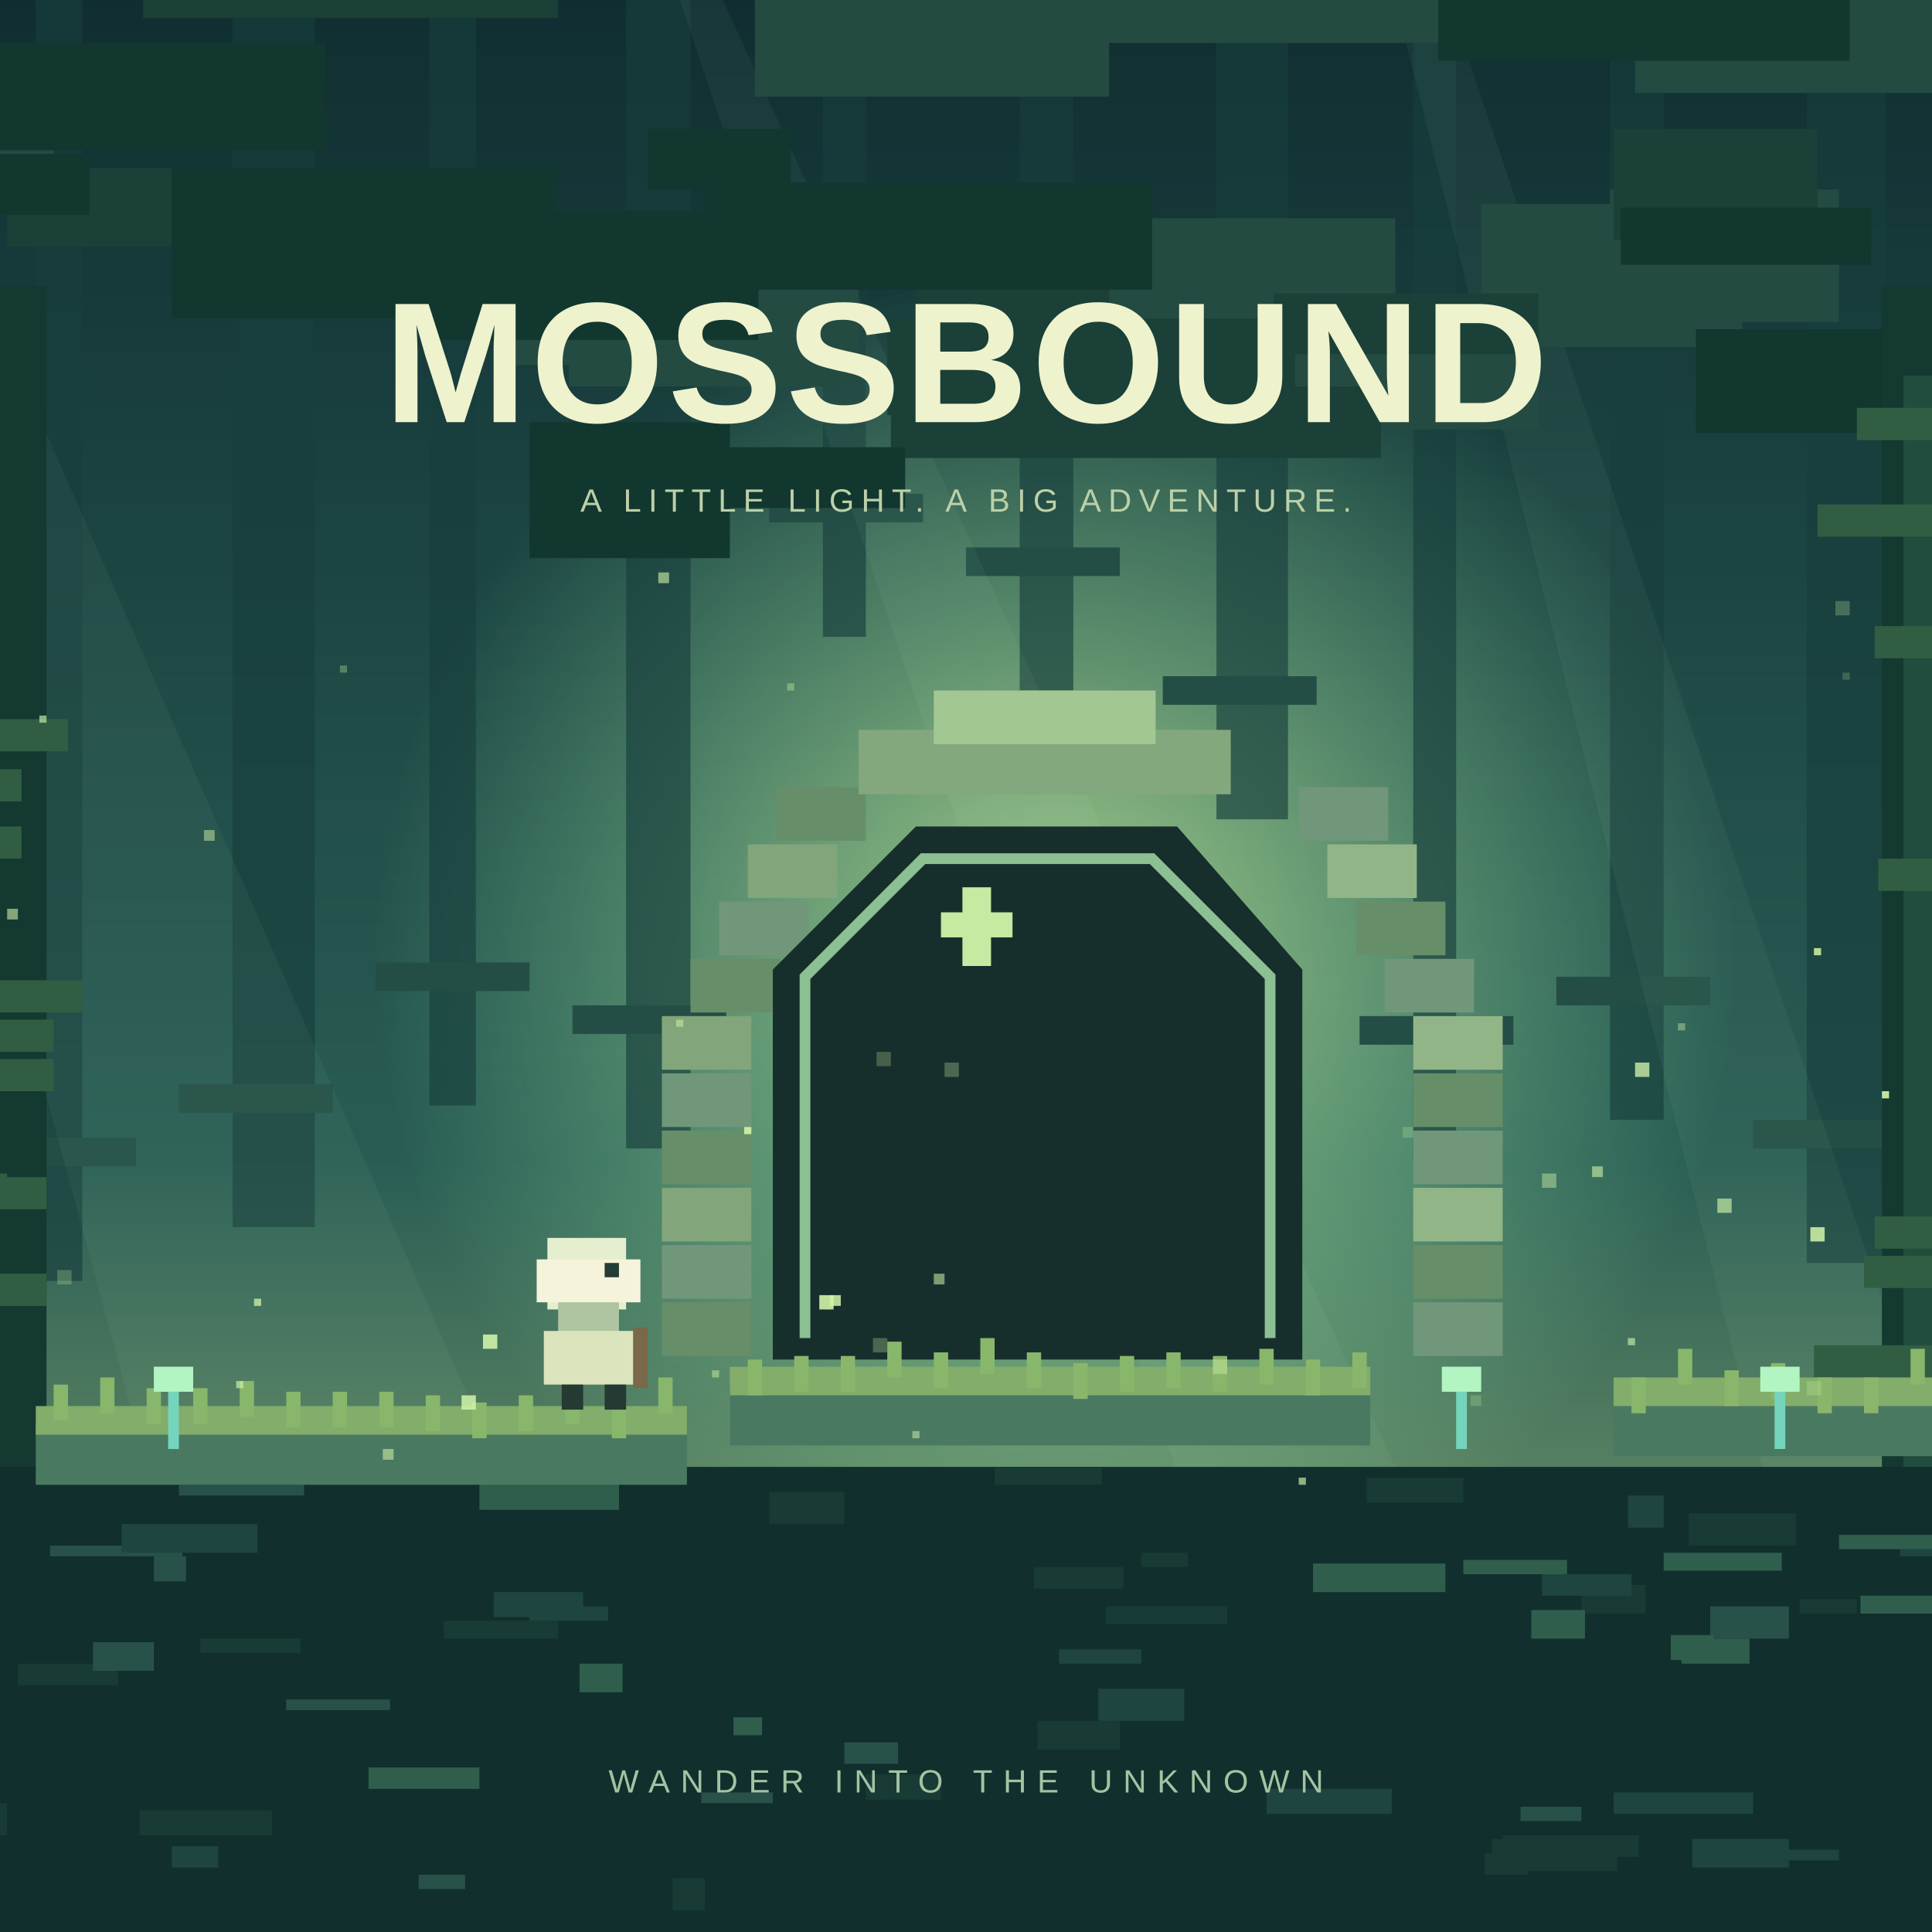
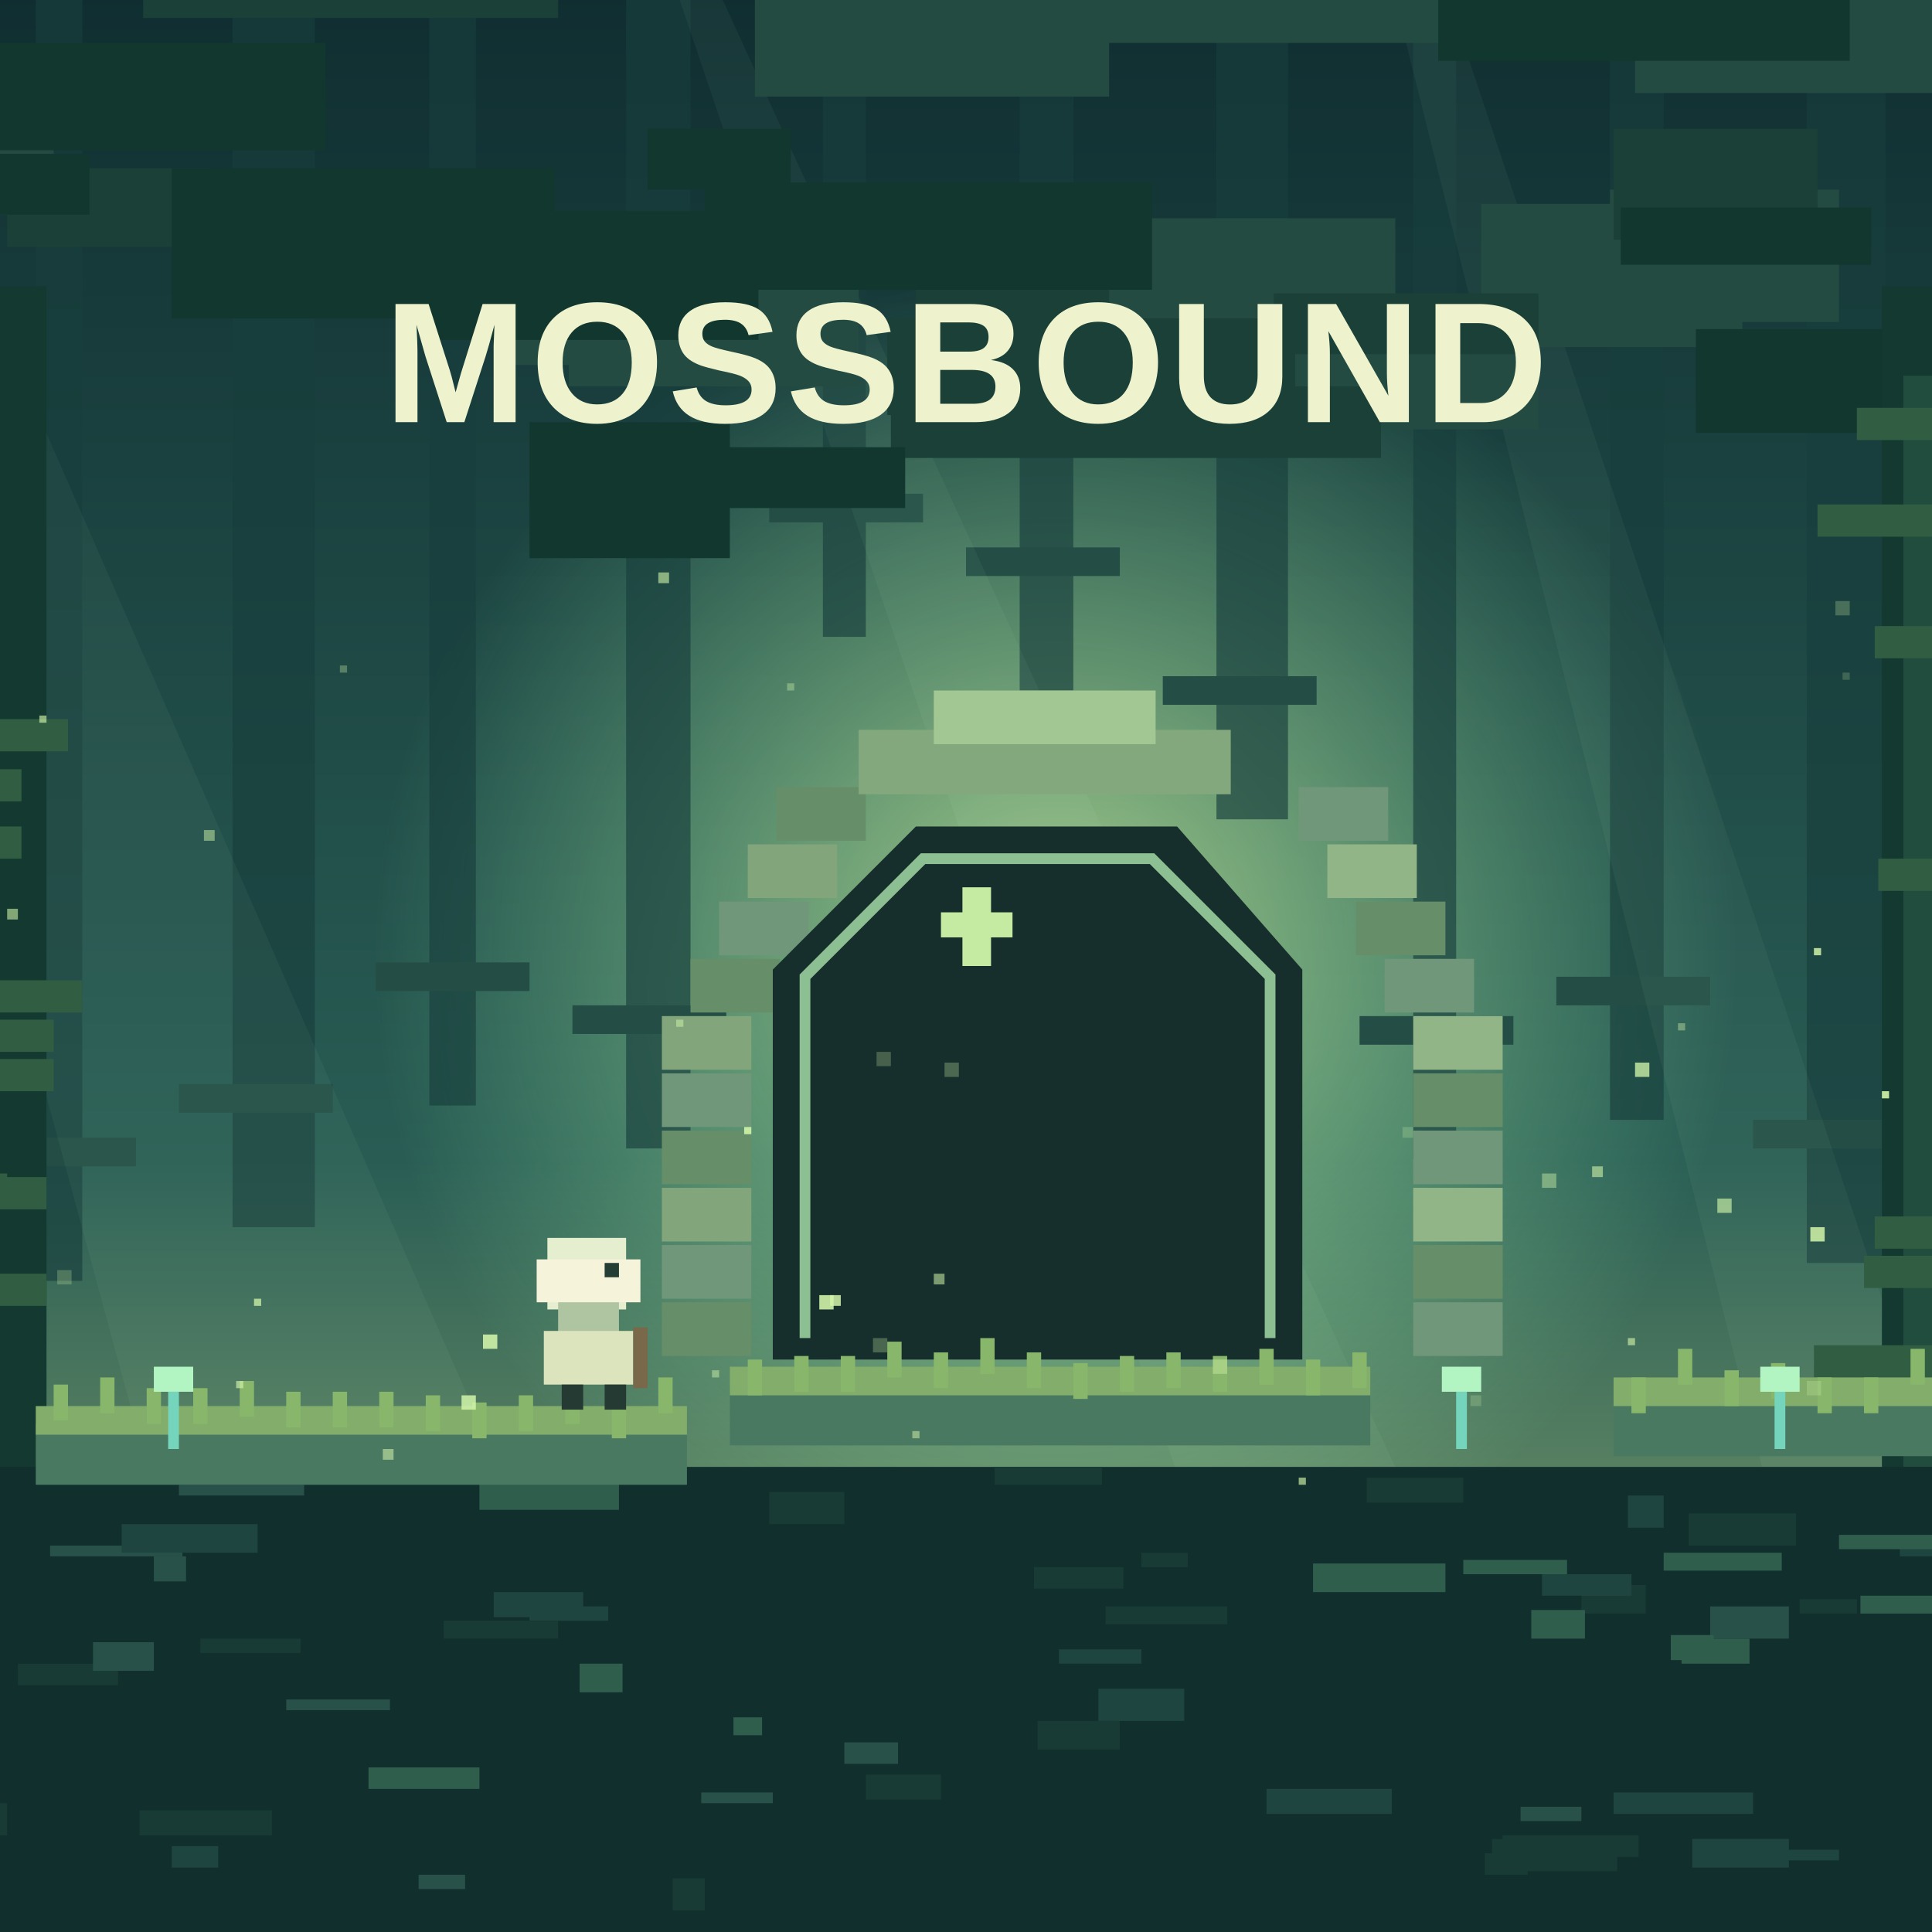
<svg xmlns="http://www.w3.org/2000/svg" viewBox="210 0 540 540" role="img">
  <defs>
    <linearGradient id="sky" x2="0" y2="1">
      <stop stop-color="#102e31" />
      <stop offset=".6" stop-color="#295d54" />
      <stop offset="1" stop-color="#9db576" />
    </linearGradient>
    <radialGradient id="light">
      <stop stop-color="#e0ffa2" stop-opacity=".7" />
      <stop offset="1" stop-color="#9fffb9" stop-opacity="0" />
    </radialGradient>
  </defs>
  <rect x="0" y="0" width="960" height="540" fill="url(#sky)" />
  <circle cx="505" cy="267" r="190" fill="url(#light)" />
  <rect x="0" y="0" width="13" height="333" fill="#173e3c" opacity=".65" />
  <rect x="-15" y="293" width="43" height="8" fill="#244e45" />
  <rect x="55" y="0" width="23" height="176" fill="#173e3c" opacity=".65" />
  <rect x="40" y="136" width="43" height="8" fill="#244e45" />
  <rect x="110" y="0" width="15" height="240" fill="#173e3c" opacity=".65" />
  <rect x="95" y="200" width="43" height="8" fill="#244e45" />
  <rect x="165" y="0" width="14" height="227" fill="#173e3c" opacity=".65" />
  <rect x="150" y="187" width="43" height="8" fill="#244e45" />
  <rect x="220" y="0" width="13" height="358" fill="#173e3c" opacity=".65" />
  <rect x="205" y="318" width="43" height="8" fill="#244e45" />
  <rect x="275" y="0" width="23" height="343" fill="#173e3c" opacity=".65" />
  <rect x="260" y="303" width="43" height="8" fill="#244e45" />
  <rect x="330" y="0" width="13" height="309" fill="#173e3c" opacity=".65" />
  <rect x="315" y="269" width="43" height="8" fill="#244e45" />
  <rect x="385" y="0" width="18" height="321" fill="#173e3c" opacity=".65" />
  <rect x="370" y="281" width="43" height="8" fill="#244e45" />
  <rect x="440" y="0" width="12" height="178" fill="#173e3c" opacity=".65" />
  <rect x="425" y="138" width="43" height="8" fill="#244e45" />
  <rect x="495" y="0" width="15" height="193" fill="#173e3c" opacity=".65" />
  <rect x="480" y="153" width="43" height="8" fill="#244e45" />
  <rect x="550" y="0" width="20" height="229" fill="#173e3c" opacity=".65" />
  <rect x="535" y="189" width="43" height="8" fill="#244e45" />
  <rect x="605" y="0" width="12" height="324" fill="#173e3c" opacity=".65" />
  <rect x="590" y="284" width="43" height="8" fill="#244e45" />
  <rect x="660" y="0" width="15" height="313" fill="#173e3c" opacity=".65" />
  <rect x="645" y="273" width="43" height="8" fill="#244e45" />
  <rect x="715" y="0" width="22" height="353" fill="#173e3c" opacity=".65" />
  <rect x="700" y="313" width="43" height="8" fill="#244e45" />
  <rect x="770" y="0" width="20" height="349" fill="#173e3c" opacity=".65" />
  <rect x="755" y="309" width="43" height="8" fill="#244e45" />
  <rect x="825" y="0" width="15" height="277" fill="#173e3c" opacity=".65" />
  <rect x="810" y="237" width="43" height="8" fill="#244e45" />
  <rect x="880" y="0" width="21" height="284" fill="#173e3c" opacity=".65" />
  <rect x="865" y="244" width="43" height="8" fill="#244e45" />
  <rect x="935" y="0" width="24" height="241" fill="#173e3c" opacity=".65" />
  <rect x="920" y="201" width="43" height="8" fill="#244e45" />
  <path d="M140 0h30l210 480h-110zM400 0h12l220 480h-70zM600 0h15l160 480h-55z" fill="#dcffd6" opacity=".045" />
  <rect x="-67" y="77" width="143" height="20" fill="#244b42" />
  <rect x="785" y="23" width="75" height="19" fill="#244b42" />
  <rect x="360" y="77" width="83" height="18" fill="#244b42" />
  <rect x="109" y="28" width="52" height="26" fill="#244b42" />
  <rect x="624" y="57" width="73" height="40" fill="#244b42" />
  <rect x="8" y="73" width="98" height="32" fill="#244b42" />
  <rect x="175" y="28" width="50" height="32" fill="#244b42" />
  <rect x="520" y="86" width="120" height="34" fill="#244b42" />
  <rect x="660" y="53" width="64" height="37" fill="#244b42" />
  <rect x="62" y="-15" width="124" height="22" fill="#244b42" />
  <rect x="512" y="-10" width="149" height="22" fill="#244b42" />
  <rect x="126" y="28" width="75" height="29" fill="#244b42" />
  <rect x="667" y="0" width="87" height="26" fill="#244b42" />
  <rect x="349" y="65" width="74" height="37" fill="#244b42" />
  <rect x="66" y="57" width="121" height="20" fill="#244b42" />
  <rect x="421" y="0" width="99" height="27" fill="#244b42" />
  <rect x="472" y="61" width="128" height="32" fill="#244b42" />
  <rect x="369" y="67" width="81" height="41" fill="#244b42" />
  <rect x="34" y="38" width="145" height="16" fill="#1a4037" />
  <rect x="566" y="82" width="74" height="17" fill="#1a4037" />
  <rect x="352" y="60" width="67" height="35" fill="#1a4037" />
  <rect x="942" y="81" width="122" height="29" fill="#1a4037" />
  <rect x="212" y="47" width="57" height="22" fill="#1a4037" />
  <rect x="458" y="89" width="114" height="27" fill="#1a4037" />
  <rect x="661" y="36" width="57" height="31" fill="#1a4037" />
  <rect x="930" y="3" width="136" height="16" fill="#1a4037" />
  <rect x="144" y="19" width="120" height="20" fill="#1a4037" />
  <rect x="784" y="-4" width="89" height="27" fill="#1a4037" />
  <rect x="878" y="44" width="110" height="42" fill="#1a4037" />
  <rect x="-57" y="9" width="127" height="43" fill="#1a4037" />
  <rect x="466" y="67" width="54" height="24" fill="#1a4037" />
  <rect x="810" y="20" width="98" height="15" fill="#1a4037" />
  <rect x="459" y="108" width="137" height="20" fill="#1a4037" />
  <rect x="959" y="7" width="120" height="24" fill="#1a4037" />
  <rect x="959" y="30" width="59" height="26" fill="#1a4037" />
  <rect x="250" y="-20" width="116" height="25" fill="#1a4037" />
  <rect x="920" y="-16" width="54" height="44" fill="#12372f" />
  <rect x="663" y="58" width="70" height="16" fill="#12372f" />
  <rect x="413" y="125" width="50" height="17" fill="#12372f" />
  <rect x="915" y="-3" width="137" height="32" fill="#12372f" />
  <rect x="177" y="12" width="124" height="30" fill="#12372f" />
  <rect x="258" y="47" width="107" height="42" fill="#12372f" />
  <rect x="786" y="34" width="109" height="39" fill="#12372f" />
  <rect x="331" y="59" width="91" height="36" fill="#12372f" />
  <rect x="684" y="92" width="106" height="29" fill="#12372f" />
  <rect x="167" y="43" width="68" height="17" fill="#12372f" />
  <rect x="612" y="-15" width="115" height="32" fill="#12372f" />
  <rect x="391" y="36" width="40" height="17" fill="#12372f" />
  <rect x="40" y="38" width="48" height="43" fill="#12372f" />
  <rect x="-16" y="64" width="49" height="31" fill="#12372f" />
  <rect x="407" y="51" width="125" height="30" fill="#12372f" />
  <rect x="358" y="118" width="56" height="38" fill="#12372f" />
  <rect x="888" y="42" width="140" height="30" fill="#12372f" />
  <rect x="753" y="28" width="52" height="18" fill="#12372f" />
  <rect x="100" y="80" width="37" height="365" fill="#143930" />
  <rect x="106" y="105" width="8" height="305" fill="#204d3e" />
  <rect x="89" y="300" width="48" height="9" fill="#315e43" />
  <rect x="86" y="290" width="62" height="9" fill="#315e43" />
  <rect x="97" y="107" width="36" height="9" fill="#315e43" />
  <rect x="90" y="286" width="60" height="9" fill="#315e43" />
  <rect x="93" y="135" width="41" height="9" fill="#315e43" />
  <rect x="83" y="177" width="49" height="9" fill="#315e43" />
  <rect x="87" y="151" width="40" height="9" fill="#315e43" />
  <rect x="86" y="222" width="42" height="9" fill="#315e43" />
  <rect x="86" y="118" width="60" height="9" fill="#315e43" />
  <rect x="97" y="361" width="36" height="9" fill="#315e43" />
  <rect x="186" y="80" width="37" height="365" fill="#143930" />
  <rect x="192" y="105" width="8" height="305" fill="#204d3e" />
  <rect x="186" y="356" width="37" height="9" fill="#315e43" />
  <rect x="181" y="201" width="48" height="9" fill="#315e43" />
  <rect x="171" y="328" width="41" height="9" fill="#315e43" />
  <rect x="185" y="285" width="40" height="9" fill="#315e43" />
  <rect x="186" y="274" width="47" height="9" fill="#315e43" />
  <rect x="172" y="215" width="44" height="9" fill="#315e43" />
  <rect x="169" y="296" width="56" height="9" fill="#315e43" />
  <rect x="182" y="329" width="41" height="9" fill="#315e43" />
  <rect x="180" y="231" width="36" height="9" fill="#315e43" />
  <rect x="169" y="376" width="36" height="9" fill="#315e43" />
  <rect x="736" y="80" width="37" height="365" fill="#143930" />
  <rect x="742" y="105" width="8" height="305" fill="#204d3e" />
  <rect x="735" y="240" width="36" height="9" fill="#315e43" />
  <rect x="721" y="379" width="51" height="9" fill="#315e43" />
  <rect x="731" y="351" width="36" height="9" fill="#315e43" />
  <rect x="734" y="340" width="62" height="9" fill="#315e43" />
  <rect x="734" y="175" width="54" height="9" fill="#315e43" />
  <rect x="729" y="114" width="47" height="9" fill="#315e43" />
  <rect x="718" y="141" width="42" height="9" fill="#315e43" />
  <rect x="717" y="376" width="36" height="9" fill="#315e43" />
  <rect x="734" y="397" width="48" height="9" fill="#315e43" />
  <rect x="718" y="378" width="51" height="9" fill="#315e43" />
  <rect x="850" y="80" width="37" height="365" fill="#143930" />
  <rect x="856" y="105" width="8" height="305" fill="#204d3e" />
  <rect x="842" y="241" width="41" height="9" fill="#315e43" />
  <rect x="843" y="240" width="43" height="9" fill="#315e43" />
  <rect x="846" y="282" width="56" height="9" fill="#315e43" />
  <rect x="836" y="233" width="45" height="9" fill="#315e43" />
  <rect x="850" y="117" width="49" height="9" fill="#315e43" />
  <rect x="832" y="398" width="38" height="9" fill="#315e43" />
  <rect x="833" y="117" width="41" height="9" fill="#315e43" />
  <rect x="842" y="339" width="39" height="9" fill="#315e43" />
  <rect x="848" y="258" width="63" height="9" fill="#315e43" />
  <rect x="839" y="205" width="44" height="9" fill="#315e43" />
  <rect x="427" y="220" width="25" height="15" fill="#668f69" />
  <rect x="573" y="220" width="25" height="15" fill="#71977a" />
  <rect x="419" y="236" width="25" height="15" fill="#82a57b" />
  <rect x="581" y="236" width="25" height="15" fill="#92b588" />
  <rect x="411" y="252" width="25" height="15" fill="#71977a" />
  <rect x="589" y="252" width="25" height="15" fill="#668f69" />
  <rect x="403" y="268" width="25" height="15" fill="#668f69" />
  <rect x="597" y="268" width="25" height="15" fill="#71977a" />
  <rect x="395" y="284" width="25" height="15" fill="#82a57b" />
  <rect x="605" y="284" width="25" height="15" fill="#92b588" />
  <rect x="395" y="300" width="25" height="15" fill="#71977a" />
  <rect x="605" y="300" width="25" height="15" fill="#668f69" />
  <rect x="395" y="316" width="25" height="15" fill="#668f69" />
  <rect x="605" y="316" width="25" height="15" fill="#71977a" />
  <rect x="395" y="332" width="25" height="15" fill="#82a57b" />
  <rect x="605" y="332" width="25" height="15" fill="#92b588" />
  <rect x="395" y="348" width="25" height="15" fill="#71977a" />
  <rect x="605" y="348" width="25" height="15" fill="#668f69" />
  <rect x="395" y="364" width="25" height="15" fill="#668f69" />
  <rect x="605" y="364" width="25" height="15" fill="#71977a" />
  <rect x="450" y="204" width="104" height="18" fill="#84a87e" />
  <rect x="471" y="193" width="62" height="15" fill="#a2c793" />
  <path d="M426 380V271l40-40h73l35 40v109" fill="#172f2c" />
  <path d="M435 374V273l33-33h64l33 33v101" fill="none" stroke="#a9e4ab" stroke-width="3" opacity=".8" />
  <rect x="479" y="248" width="8" height="22" fill="#c5eaa1" />
  <rect x="473" y="255" width="20" height="7" fill="#c5eaa1" />
  <rect x="0" y="410" width="960" height="130" fill="#112f2d" />
  <rect x="161" y="466" width="27" height="7" fill="#1e4540" />
  <rect x="683" y="514" width="27" height="8" fill="#1e4540" />
  <rect x="899" y="427" width="24" height="3" fill="#1e4540" />
  <rect x="760" y="480" width="17" height="5" fill="#2f5e4d" />
  <rect x="619" y="436" width="29" height="4" fill="#2f5e4d" />
  <rect x="517" y="472" width="24" height="9" fill="#1e4540" />
  <rect x="94" y="491" width="35" height="9" fill="#2f5e4d" />
  <rect x="45" y="410" width="29" height="9" fill="#28514a" />
  <rect x="652" y="443" width="18" height="8" fill="#183b35" />
  <rect x="564" y="500" width="35" height="7" fill="#1e4540" />
  <rect x="114" y="419" width="17" height="7" fill="#1e4540" />
  <rect x="854" y="457" width="17" height="6" fill="#28514a" />
  <rect x="42" y="449" width="31" height="9" fill="#1e4540" />
  <rect x="920" y="455" width="21" height="8" fill="#28514a" />
  <rect x="682" y="423" width="30" height="9" fill="#183b35" />
  <rect x="635" y="505" width="17" height="4" fill="#28514a" />
  <rect x="819" y="513" width="19" height="6" fill="#1e4540" />
  <rect x="183" y="504" width="29" height="9" fill="#183b35" />
  <rect x="821" y="495" width="23" height="5" fill="#28514a" />
  <rect x="806" y="499" width="14" height="6" fill="#1e4540" />
  <rect x="879" y="470" width="22" height="4" fill="#183b35" />
  <rect x="358" y="449" width="22" height="4" fill="#1e4540" />
  <rect x="675" y="434" width="33" height="5" fill="#2f5e4d" />
  <rect x="885" y="418" width="25" height="5" fill="#183b35" />
  <rect x="695" y="517" width="29" height="3" fill="#1e4540" />
  <rect x="898" y="443" width="19" height="7" fill="#2f5e4d" />
  <rect x="39" y="423" width="35" height="5" fill="#2f5e4d" />
  <rect x="446" y="487" width="15" height="6" fill="#28514a" />
  <rect x="260" y="415" width="35" height="3" fill="#28514a" />
  <rect x="372" y="465" width="12" height="8" fill="#2f5e4d" />
  <rect x="638" y="450" width="15" height="8" fill="#2f5e4d" />
  <rect x="519" y="449" width="34" height="5" fill="#183b35" />
  <rect x="713" y="447" width="16" height="4" fill="#183b35" />
  <rect x="680" y="458" width="19" height="7" fill="#2f5e4d" />
  <rect x="415" y="480" width="8" height="5" fill="#2f5e4d" />
  <rect x="215" y="465" width="28" height="6" fill="#183b35" />
  <rect x="452" y="496" width="21" height="7" fill="#183b35" />
  <rect x="812" y="525" width="18" height="8" fill="#1e4540" />
  <rect x="290" y="475" width="29" height="3" fill="#28514a" />
  <rect x="688" y="449" width="22" height="9" fill="#28514a" />
  <rect x="150" y="413" width="10" height="4" fill="#183b35" />
  <rect x="625" y="518" width="12" height="6" fill="#183b35" />
  <rect x="907" y="490" width="20" height="8" fill="#183b35" />
  <rect x="506" y="461" width="23" height="4" fill="#1e4540" />
  <rect x="914" y="506" width="14" height="9" fill="#183b35" />
  <rect x="224" y="432" width="37" height="3" fill="#28514a" />
  <rect x="939" y="518" width="15" height="6" fill="#28514a" />
  <rect x="820" y="469" width="28" height="9" fill="#183b35" />
  <rect x="627" y="514" width="35" height="9" fill="#183b35" />
  <rect x="918" y="430" width="38" height="6" fill="#2f5e4d" />
  <rect x="769" y="441" width="25" height="9" fill="#183b35" />
  <rect x="641" y="440" width="25" height="6" fill="#1e4540" />
  <rect x="730" y="446" width="23" height="5" fill="#2f5e4d" />
  <rect x="327" y="524" width="13" height="4" fill="#28514a" />
  <rect x="236" y="459" width="17" height="8" fill="#28514a" />
  <rect x="65" y="463" width="34" height="5" fill="#183b35" />
  <rect x="425" y="417" width="21" height="9" fill="#183b35" />
  <rect x="398" y="525" width="9" height="9" fill="#183b35" />
  <rect x="488" y="410" width="30" height="5" fill="#183b35" />
  <rect x="873" y="524" width="34" height="7" fill="#28514a" />
  <rect x="499" y="438" width="25" height="6" fill="#183b35" />
  <rect x="29" y="459" width="29" height="8" fill="#183b35" />
  <rect x="741" y="431" width="37" height="4" fill="#1e4540" />
  <rect x="928" y="460" width="9" height="3" fill="#183b35" />
  <rect x="138" y="520" width="37" height="4" fill="#1e4540" />
  <rect x="266" y="458" width="28" height="4" fill="#183b35" />
  <rect x="334" y="453" width="32" height="5" fill="#183b35" />
  <rect x="258" y="516" width="13" height="6" fill="#1e4540" />
  <rect x="767" y="479" width="11" height="5" fill="#28514a" />
  <rect x="665" y="418" width="10" height="9" fill="#1e4540" />
  <rect x="253" y="435" width="9" height="7" fill="#28514a" />
  <rect x="244" y="426" width="38" height="8" fill="#1e4540" />
  <rect x="577" y="437" width="37" height="8" fill="#2f5e4d" />
  <rect x="785" y="457" width="18" height="7" fill="#1e4540" />
  <rect x="796" y="514" width="18" height="5" fill="#1e4540" />
  <rect x="592" y="413" width="27" height="7" fill="#183b35" />
  <rect x="406" y="501" width="20" height="3" fill="#28514a" />
  <rect x="104" y="499" width="27" height="9" fill="#1e4540" />
  <rect x="815" y="482" width="10" height="5" fill="#183b35" />
  <rect x="677" y="457" width="12" height="7" fill="#2f5e4d" />
  <rect x="12" y="518" width="34" height="9" fill="#183b35" />
  <rect x="108" y="465" width="31" height="8" fill="#183b35" />
  <rect x="724" y="429" width="35" height="4" fill="#2f5e4d" />
  <rect x="630" y="513" width="38" height="6" fill="#183b35" />
  <rect x="845" y="503" width="25" height="5" fill="#28514a" />
  <rect x="850" y="529" width="13" height="5" fill="#183b35" />
  <rect x="249" y="506" width="37" height="7" fill="#183b35" />
  <rect x="344" y="413" width="39" height="9" fill="#2f5e4d" />
  <rect x="186" y="472" width="21" height="5" fill="#2f5e4d" />
  <rect x="348" y="445" width="25" height="7" fill="#1e4540" />
  <rect x="529" y="434" width="13" height="4" fill="#183b35" />
  <rect x="500" y="481" width="23" height="8" fill="#183b35" />
  <rect x="661" y="501" width="39" height="6" fill="#1e4540" />
  <rect x="95" y="447" width="22" height="6" fill="#28514a" />
  <rect x="313" y="494" width="31" height="6" fill="#2f5e4d" />
  <rect x="220" y="398" width="182" height="17" fill="#4a7962" />
  <rect x="220" y="393" width="182" height="8" fill="#82ad6a" />
  <rect x="225" y="387" width="4" height="10" fill="#88b76c" />
  <rect x="238" y="385" width="4" height="10" fill="#88b76c" />
  <rect x="251" y="388" width="4" height="10" fill="#88b76c" />
  <rect x="264" y="388" width="4" height="10" fill="#88b76c" />
  <rect x="277" y="386" width="4" height="10" fill="#88b76c" />
  <rect x="290" y="389" width="4" height="10" fill="#88b76c" />
  <rect x="303" y="389" width="4" height="10" fill="#88b76c" />
  <rect x="316" y="389" width="4" height="10" fill="#88b76c" />
  <rect x="329" y="390" width="4" height="10" fill="#88b76c" />
  <rect x="342" y="392" width="4" height="10" fill="#88b76c" />
  <rect x="355" y="390" width="4" height="10" fill="#88b76c" />
  <rect x="368" y="388" width="4" height="10" fill="#88b76c" />
  <rect x="381" y="392" width="4" height="10" fill="#88b76c" />
  <rect x="394" y="385" width="4" height="10" fill="#88b76c" />
  <rect x="414" y="387" width="179" height="17" fill="#4a7962" />
  <rect x="414" y="382" width="179" height="8" fill="#82ad6a" />
  <rect x="419" y="380" width="4" height="10" fill="#88b76c" />
  <rect x="432" y="379" width="4" height="10" fill="#88b76c" />
  <rect x="445" y="379" width="4" height="10" fill="#88b76c" />
  <rect x="458" y="375" width="4" height="10" fill="#88b76c" />
  <rect x="471" y="378" width="4" height="10" fill="#88b76c" />
  <rect x="484" y="374" width="4" height="10" fill="#88b76c" />
  <rect x="497" y="378" width="4" height="10" fill="#88b76c" />
  <rect x="510" y="381" width="4" height="10" fill="#88b76c" />
  <rect x="523" y="379" width="4" height="10" fill="#88b76c" />
  <rect x="536" y="378" width="4" height="10" fill="#88b76c" />
  <rect x="549" y="379" width="4" height="10" fill="#88b76c" />
  <rect x="562" y="377" width="4" height="10" fill="#88b76c" />
  <rect x="575" y="380" width="4" height="10" fill="#88b76c" />
  <rect x="588" y="378" width="4" height="10" fill="#88b76c" />
  <rect x="661" y="390" width="159" height="17" fill="#4a7962" />
  <rect x="661" y="385" width="159" height="8" fill="#82ad6a" />
  <rect x="666" y="385" width="4" height="10" fill="#88b76c" />
  <rect x="679" y="377" width="4" height="10" fill="#88b76c" />
  <rect x="692" y="383" width="4" height="10" fill="#88b76c" />
  <rect x="705" y="381" width="4" height="10" fill="#88b76c" />
  <rect x="718" y="385" width="4" height="10" fill="#88b76c" />
  <rect x="731" y="385" width="4" height="10" fill="#88b76c" />
  <rect x="744" y="377" width="4" height="10" fill="#88b76c" />
  <rect x="757" y="381" width="4" height="10" fill="#88b76c" />
  <rect x="770" y="383" width="4" height="10" fill="#88b76c" />
  <rect x="783" y="378" width="4" height="10" fill="#88b76c" />
  <rect x="796" y="384" width="4" height="10" fill="#88b76c" />
  <rect x="809" y="385" width="4" height="10" fill="#88b76c" />
  <rect x="65" y="412" width="125" height="17" fill="#4a7962" />
  <rect x="65" y="407" width="125" height="8" fill="#82ad6a" />
  <rect x="70" y="403" width="4" height="10" fill="#88b76c" />
  <rect x="83" y="400" width="4" height="10" fill="#88b76c" />
  <rect x="96" y="400" width="4" height="10" fill="#88b76c" />
  <rect x="109" y="400" width="4" height="10" fill="#88b76c" />
  <rect x="122" y="402" width="4" height="10" fill="#88b76c" />
  <rect x="135" y="405" width="4" height="10" fill="#88b76c" />
  <rect x="148" y="407" width="4" height="10" fill="#88b76c" />
  <rect x="161" y="403" width="4" height="10" fill="#88b76c" />
  <rect x="174" y="400" width="4" height="10" fill="#88b76c" />
  <rect x="187" y="406" width="4" height="10" fill="#88b76c" />
  <rect x="363" y="346" width="22" height="20" fill="#e6eed0" />
  <rect x="360" y="352" width="29" height="12" fill="#f5f3da" />
  <rect x="366" y="364" width="17" height="20" fill="#afc4a1" />
  <rect x="362" y="372" width="25" height="15" fill="#dbe4bc" />
  <rect x="367" y="387" width="6" height="7" fill="#253a32" />
  <rect x="379" y="387" width="6" height="7" fill="#253a32" />
  <rect x="379" y="353" width="4" height="4" fill="#243d35" />
  <rect x="387" y="371" width="4" height="17" fill="#796849" />
  <rect x="226" y="355" width="4" height="4" fill="#d2f5a9" opacity="0.25" />
  <rect x="804" y="177" width="2" height="2" fill="#d2f5a9" opacity="0.30" />
  <rect x="736" y="305" width="2" height="2" fill="#d2f5a9" opacity="0.90" />
  <rect x="281" y="363" width="2" height="2" fill="#d2f5a9" opacity="0.74" />
  <rect x="549" y="380" width="4" height="4" fill="#d2f5a9" opacity="0.41" />
  <rect x="762" y="369" width="3" height="3" fill="#d2f5a9" opacity="0.60" />
  <rect x="221" y="200" width="2" height="2" fill="#d2f5a9" opacity="0.64" />
  <rect x="430" y="191" width="2" height="2" fill="#d2f5a9" opacity="0.37" />
  <rect x="725" y="188" width="2" height="2" fill="#d2f5a9" opacity="0.20" />
  <rect x="621" y="390" width="3" height="3" fill="#d2f5a9" opacity="0.22" />
  <rect x="455" y="294" width="4" height="4" fill="#d2f5a9" opacity="0.25" />
  <rect x="399" y="285" width="2" height="2" fill="#d2f5a9" opacity="0.50" />
  <rect x="717" y="265" width="2" height="2" fill="#d2f5a9" opacity="0.84" />
  <rect x="305" y="186" width="2" height="2" fill="#d2f5a9" opacity="0.32" />
  <rect x="474" y="297" width="4" height="4" fill="#d2f5a9" opacity="0.29" />
  <rect x="471" y="356" width="3" height="3" fill="#d2f5a9" opacity="0.55" />
  <rect x="665" y="374" width="2" height="2" fill="#d2f5a9" opacity="0.62" />
  <rect x="602" y="315" width="3" height="3" fill="#d2f5a9" opacity="0.22" />
  <rect x="394" y="160" width="3" height="3" fill="#d2f5a9" opacity="0.60" />
  <rect x="339" y="390" width="4" height="4" fill="#d2f5a9" opacity="0.84" />
  <rect x="345" y="373" width="4" height="4" fill="#d2f5a9" opacity="0.88" />
  <rect x="641" y="328" width="4" height="4" fill="#d2f5a9" opacity="0.43" />
  <rect x="267" y="232" width="3" height="3" fill="#d2f5a9" opacity="0.49" />
  <rect x="667" y="297" width="4" height="4" fill="#d2f5a9" opacity="0.77" />
  <rect x="723" y="168" width="4" height="4" fill="#d2f5a9" opacity="0.26" />
  <rect x="418" y="315" width="2" height="2" fill="#d2f5a9" opacity="0.88" />
  <rect x="573" y="413" width="2" height="2" fill="#d2f5a9" opacity="0.66" />
  <rect x="715" y="386" width="4" height="4" fill="#d2f5a9" opacity="0.24" />
  <rect x="690" y="335" width="4" height="4" fill="#d2f5a9" opacity="0.64" />
  <rect x="212" y="254" width="3" height="3" fill="#d2f5a9" opacity="0.58" />
  <rect x="454" y="374" width="4" height="4" fill="#d2f5a9" opacity="0.28" />
  <rect x="805" y="272" width="2" height="2" fill="#d2f5a9" opacity="0.42" />
  <rect x="174" y="358" width="2" height="2" fill="#d2f5a9" opacity="0.36" />
  <rect x="276" y="386" width="2" height="2" fill="#d2f5a9" opacity="0.65" />
  <rect x="317" y="405" width="3" height="3" fill="#d2f5a9" opacity="0.56" />
  <rect x="439" y="362" width="4" height="4" fill="#d2f5a9" opacity="0.89" />
  <rect x="409" y="383" width="2" height="2" fill="#d2f5a9" opacity="0.47" />
  <rect x="773" y="410" width="2" height="2" fill="#d2f5a9" opacity="0.80" />
  <rect x="442" y="362" width="3" height="3" fill="#d2f5a9" opacity="0.85" />
  <rect x="679" y="286" width="2" height="2" fill="#d2f5a9" opacity="0.40" />
  <rect x="465" y="400" width="2" height="2" fill="#d2f5a9" opacity="0.51" />
  <rect x="655" y="326" width="3" height="3" fill="#d2f5a9" opacity="0.59" />
  <rect x="716" y="343" width="4" height="4" fill="#d2f5a9" opacity="0.85" />
  <rect x="257" y="389" width="3" height="16" fill="#75d5bc" />
  <rect x="253" y="382" width="11" height="7" fill="#b3f5c2" />
  <rect x="617" y="389" width="3" height="16" fill="#75d5bc" />
  <rect x="613" y="382" width="11" height="7" fill="#b3f5c2" />
  <rect x="706" y="389" width="3" height="16" fill="#75d5bc" />
  <rect x="702" y="382" width="11" height="7" fill="#b3f5c2" />
  <text x="480" y="118" text-anchor="middle" fill="#eef2cd" font-family="Arial,sans-serif" font-size="48" font-weight="900" letter-spacing="1">MOSSBOUND</text>
-   <text x="480" y="143" text-anchor="middle" fill="#bbd0a8" font-family="Arial,sans-serif" font-size="9" letter-spacing="2">A LITTLE LIGHT. A BIG ADVENTURE.</text>
-   <text x="480" y="501" text-anchor="middle" fill="#a3c3a2" font-family="Arial,sans-serif" font-size="9" letter-spacing="3">WANDER INTO THE UNKNOWN</text>
</svg>
